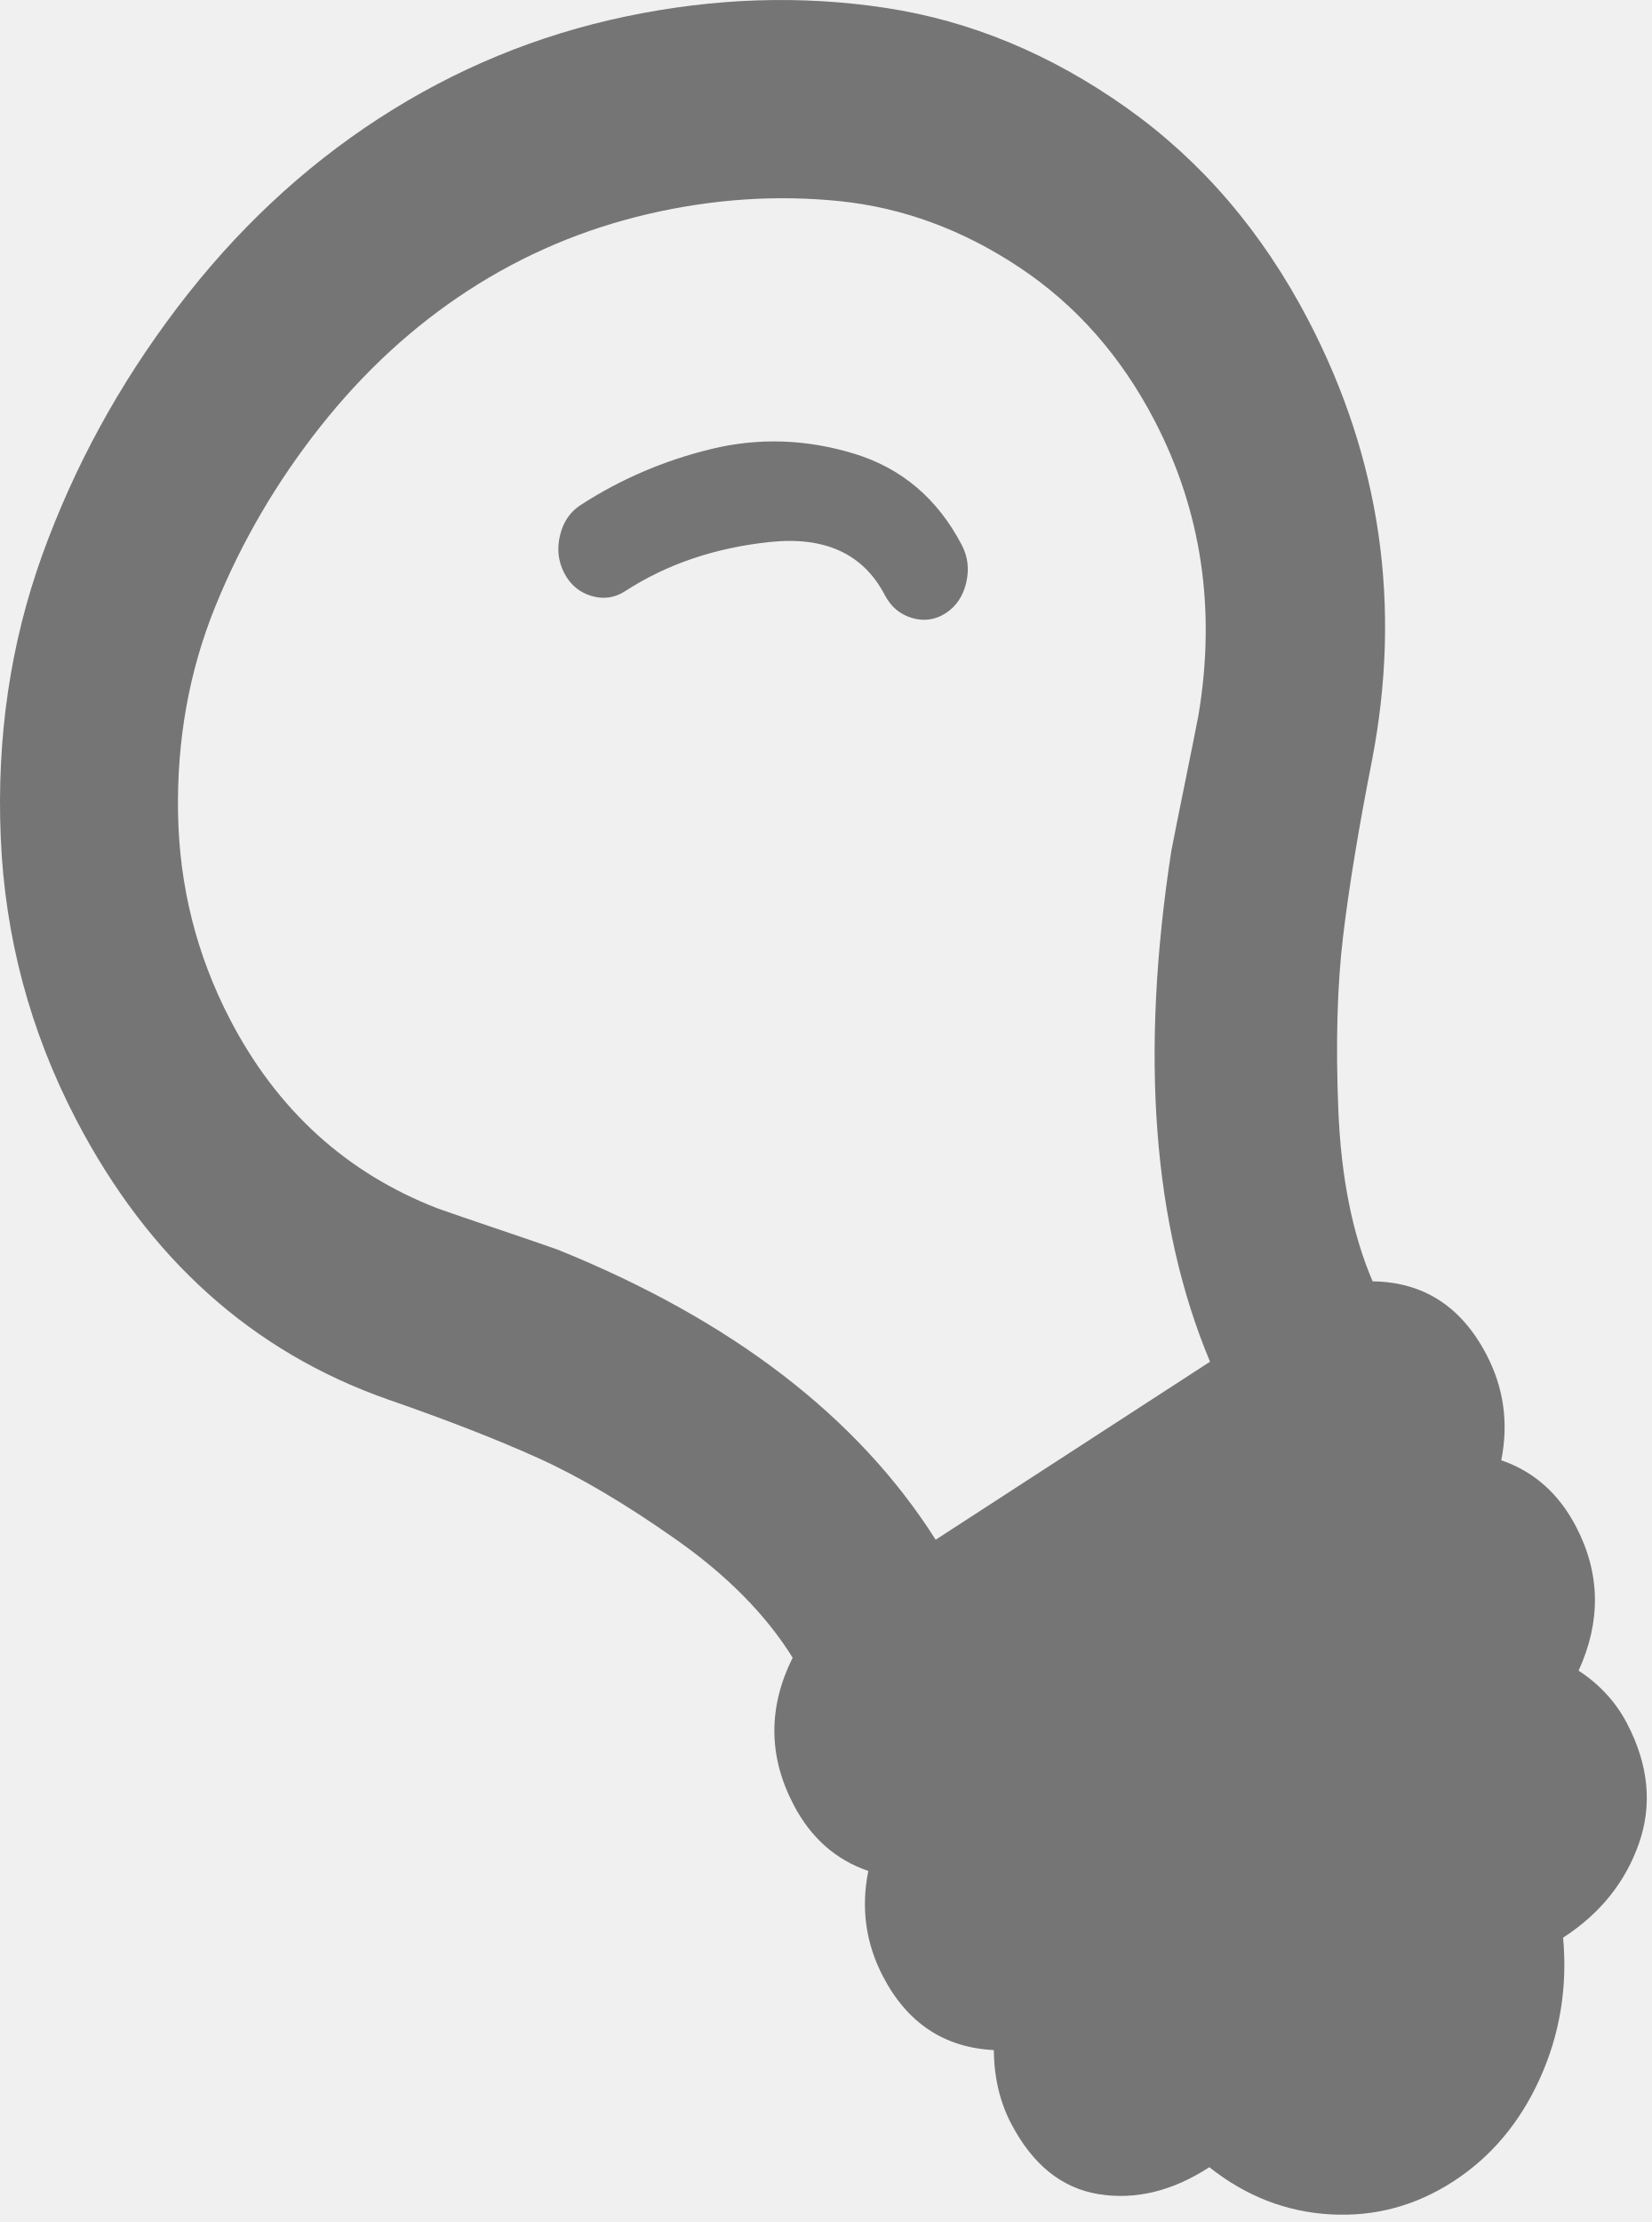
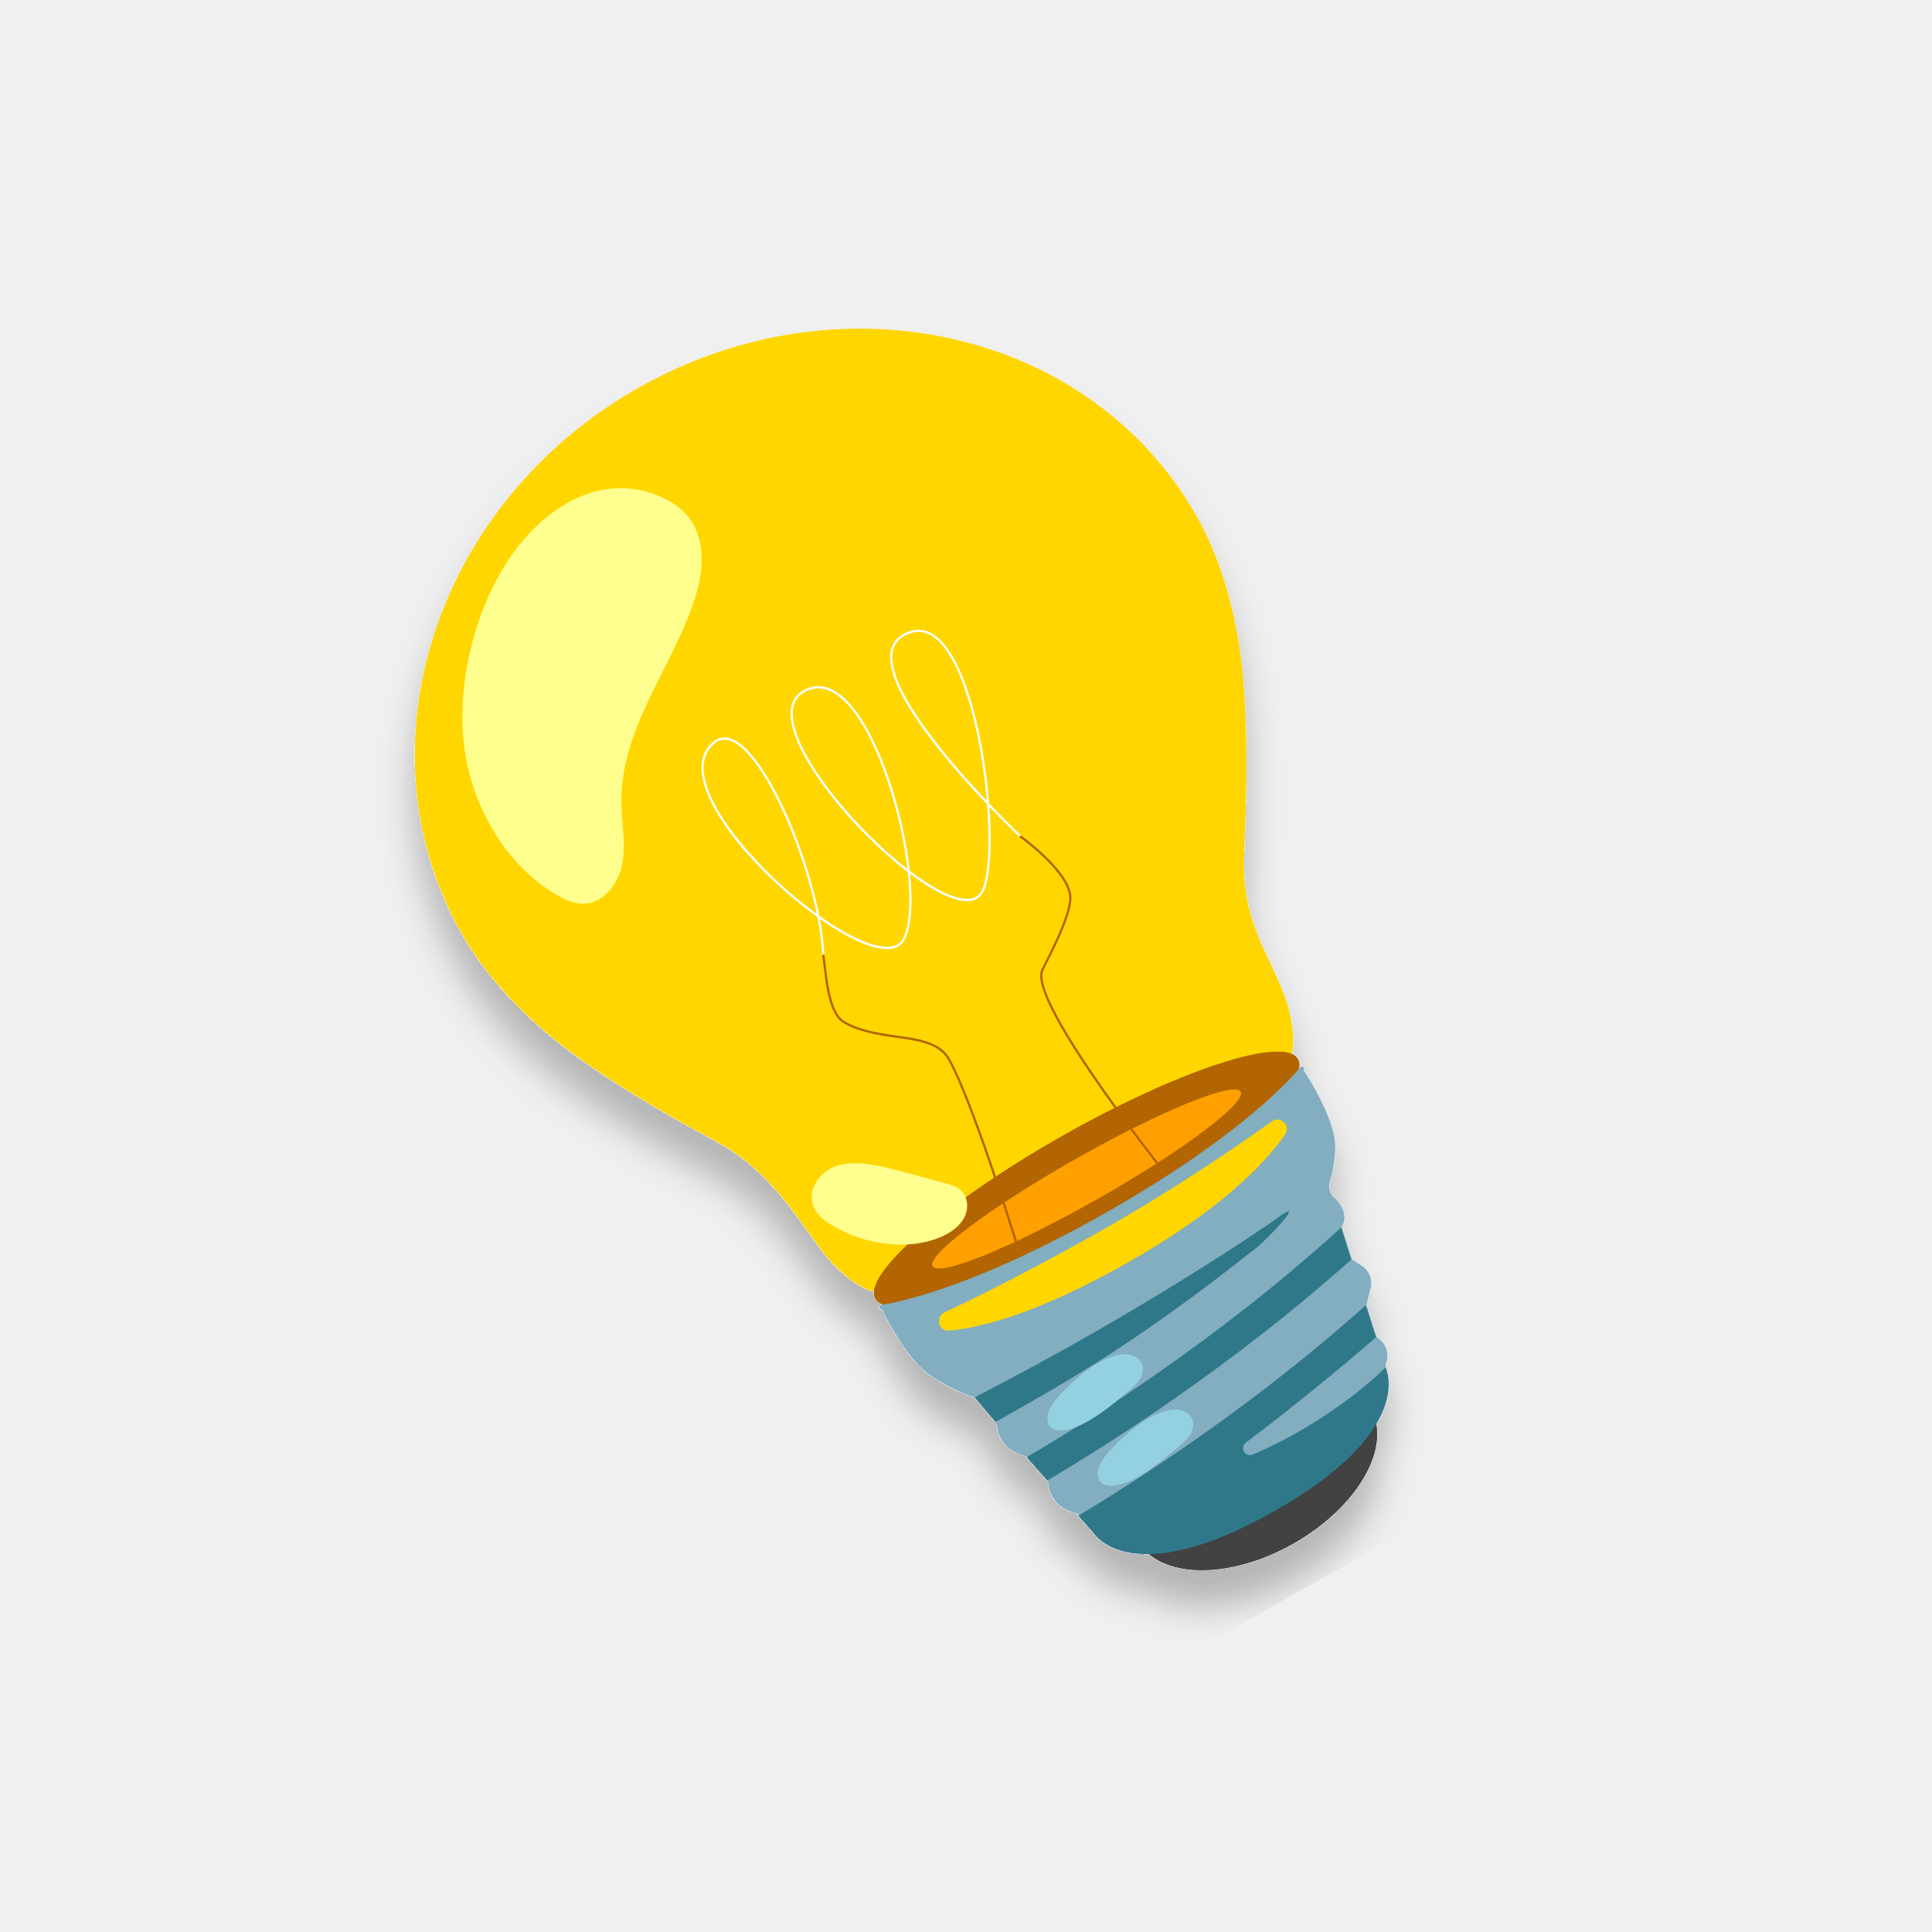
- <svg xmlns="http://www.w3.org/2000/svg" width="113" height="152" viewBox="0 0 113 152" fill="none">
-   <path d="M65.809 37.294C66.224 38.091 66.323 38.949 66.104 39.869C65.886 40.789 65.42 41.481 64.707 41.944C63.993 42.407 63.224 42.516 62.399 42.273C61.575 42.029 60.955 41.509 60.541 40.713C59.073 37.895 56.458 36.682 52.697 37.074C48.935 37.465 45.628 38.587 42.774 40.438C42.06 40.901 41.291 41.011 40.467 40.767C39.642 40.523 39.022 40.003 38.608 39.207C38.193 38.411 38.095 37.553 38.313 36.632C38.531 35.712 38.997 35.021 39.711 34.558C42.455 32.778 45.441 31.496 48.668 30.714C51.895 29.931 55.144 30.036 58.415 31.028C61.685 32.021 64.15 34.109 65.809 37.294ZM78.982 28.749C76.685 24.339 73.6 20.849 69.729 18.28C65.857 15.711 61.768 14.205 57.462 13.761C53.155 13.318 48.791 13.609 44.368 14.634C39.945 15.66 35.84 17.401 32.053 19.857C28.266 22.314 24.879 25.433 21.892 29.215C18.905 32.997 16.519 37.085 14.733 41.481C12.947 45.876 12.097 50.587 12.181 55.613C12.266 60.639 13.457 65.357 15.754 69.767C18.976 75.954 23.714 80.256 29.967 82.674C30.867 82.991 32.23 83.459 34.057 84.076C35.884 84.694 37.248 85.162 38.147 85.48C50.054 90.293 58.678 96.91 64.017 105.328L82.788 93.151C78.876 83.806 77.991 72.17 80.135 58.241C80.333 57.211 80.643 55.657 81.067 53.58C81.49 51.502 81.8 49.949 81.998 48.919C83.21 41.659 82.204 34.935 78.982 28.749ZM89.52 21.913C94.465 31.407 95.914 41.448 93.866 52.037C92.96 56.641 92.303 60.631 91.897 64.009C91.49 67.387 91.38 71.371 91.568 75.961C91.756 80.552 92.538 84.449 93.914 87.654C97.387 87.696 99.985 89.37 101.708 92.678C102.888 94.944 103.223 97.349 102.713 99.893C104.946 100.657 106.653 102.172 107.834 104.438C109.493 107.623 109.55 110.905 108.005 114.284C109.453 115.23 110.559 116.438 111.325 117.908C112.793 120.725 113.061 123.46 112.13 126.113C111.198 128.766 109.47 130.912 106.946 132.549C107.252 135.957 106.722 139.169 105.356 142.185C103.99 145.202 102.017 147.547 99.438 149.221C96.858 150.894 94.056 151.647 91.031 151.479C88.006 151.31 85.243 150.235 82.741 148.252C80.216 149.89 77.691 150.504 75.164 150.094C72.638 149.684 70.641 148.071 69.173 145.253C68.407 143.783 68.014 142.112 67.994 140.241C64.599 140.067 62.072 138.387 60.413 135.202C59.232 132.936 58.897 130.531 59.408 127.987C57.174 127.223 55.467 125.708 54.287 123.442C52.564 120.134 52.546 116.786 54.232 113.397C52.417 110.477 49.769 107.79 46.288 105.337C42.807 102.883 39.65 101.017 36.819 99.74C33.987 98.463 30.555 97.125 26.522 95.726C17.263 92.472 10.161 86.098 5.216 76.604C2.057 70.54 0.335 64.097 0.05 57.276C-0.236 50.454 0.71 44.022 2.886 37.98C5.063 31.938 8.144 26.293 12.129 21.044C16.114 15.795 20.713 11.48 25.927 8.097C31.142 4.715 36.778 2.39 42.837 1.122C48.896 -0.145 54.816 -0.339 60.598 0.54C66.38 1.419 71.856 3.685 77.026 7.338C82.197 10.991 86.361 15.849 89.52 21.913Z" fill="#757575" />
+ <svg xmlns="http://www.w3.org/2000/svg" width="214" height="214" viewBox="0 0 214 214" fill="none">
+   <g clip-path="url(#clip0_292_2)" filter="url(#filter0_d_292_2)">
+     <path d="M143.262 170.992C150.385 166.954 154.23 160.275 151.849 156.074C149.468 151.873 141.762 151.741 134.639 155.778C127.515 159.816 123.671 166.495 126.052 170.696C128.433 174.897 136.138 175.029 143.262 170.992Z" fill="#424242" />
+     <path d="M70.698 42.968C48.209 55.715 39.441 82.773 51.124 103.385C54.171 108.762 59.052 113.593 64.304 117.313C71.682 122.546 78.308 125.755 80.475 127.092C86.501 130.809 89.297 136.737 92.138 139.835C97.458 145.615 103.455 145.402 122.595 134.554C141.734 123.705 144.552 119.078 142.793 111.97C141.602 107.133 137.878 103.224 137.78 96.162C137.746 93.615 138.442 84.721 137.747 75.685C137.253 69.269 135.616 62.599 132.568 57.222C120.906 36.599 93.188 30.221 70.698 42.968Z" fill="#FFD600" />
+     <path d="M123.059 135.348C135.986 128.021 145.258 119.95 143.769 117.323C142.279 114.695 130.592 118.504 117.665 125.831C104.738 133.159 95.466 141.229 96.955 143.857C98.445 146.485 110.132 142.675 123.059 135.348Z" fill="#B26500" />
+     <path d="M123.059 135.348C135.986 128.021 145.258 119.95 143.769 117.323C142.279 114.695 130.592 118.504 117.665 125.831C104.738 133.159 95.466 141.229 96.955 143.857C98.445 146.485 110.132 142.675 123.059 135.348Z" fill="#B26500" />
+     <path d="M121.608 132.787C131.029 127.447 138.109 122.134 137.421 120.921C136.733 119.707 128.538 123.052 119.116 128.392C109.695 133.732 102.615 139.045 103.303 140.259C103.991 141.473 112.186 138.128 121.608 132.787Z" fill="#FFA000" />
+     <path d="M91.193 105.737C91.475 107.776 91.698 112.174 93.465 113.203C97.571 115.597 103.258 114.066 105.12 117.352C107.962 122.366 113.523 140.682 113.523 140.682M112.97 92.604C112.97 92.604 118.262 96.37 118.549 99.239C118.759 101.375 115.764 106.709 115.437 107.501C113.926 111.176 130.108 131.296 130.108 131.296" stroke="#B26500" stroke-width="0.25" stroke-miterlimit="10" />
+     <path d="M91.193 105.737C90.751 96.402 83.254 78.774 79.07 82.259C72.011 88.135 97.118 109.849 100.115 104.02C103.112 98.191 96.372 72.523 89.069 76.549C81.766 80.576 105.681 104.714 108.814 98.751C111.287 94.037 107.907 65.914 100.097 70.341C93.451 74.108 112.981 92.598 112.981 92.598" stroke="white" stroke-width="0.25" stroke-miterlimit="10" />
+     <path d="M144.278 118.345C144.278 118.345 139.814 124.794 122.605 134.548C105.397 144.302 97.571 144.819 97.571 144.819C97.571 144.819 100.295 150.52 102.973 152.286C106.192 154.409 107.952 154.778 107.952 154.778L110.316 157.456L110.513 158.401C110.775 159.634 111.663 160.654 112.865 161.058L113.77 161.362L116.046 163.935L116.165 164.642C116.394 165.992 117.379 167.083 118.695 167.465L119.336 167.652L121.192 169.757C121.192 169.757 126.803 173.738 140.438 166.009C154.072 158.281 153.54 151.423 153.54 151.423L153.468 151.196L153.588 150.761C153.834 149.903 153.556 148.989 152.878 148.415L152.482 148.089L151.354 144.556L151.821 142.67C152.053 141.736 151.673 140.767 150.876 140.232L149.744 139.478L148.62 135.928L148.859 135.356C149.096 134.306 148.514 133.254 147.831 132.697C147.297 132.252 147.105 131.515 147.307 130.851C147.616 129.83 147.93 128.369 147.887 126.801C147.814 123.614 144.278 118.345 144.278 118.345Z" fill="#82AEC0" />
+     <path d="M107.952 154.778L110.264 157.514C116.455 153.962 124.92 149.573 139.393 138.029C141.894 135.751 144.609 132.507 141.102 135.199C141.096 135.189 127.283 144.865 107.952 154.778ZM115.994 163.992C122.798 159.981 136.451 151.34 149.68 139.514L148.556 135.965C134.809 148.493 120.332 157.544 113.712 161.409L115.994 163.992ZM151.284 144.582C139.036 155.527 126.408 163.714 119.432 167.894L121.124 169.81C121.124 169.81 125.176 176.436 141.125 167.396C157.075 158.356 153.471 151.476 153.471 151.476C153.471 151.476 147.765 157.275 138.852 161.073C138.764 161.123 138.667 161.156 138.567 161.169C138.466 161.183 138.364 161.176 138.266 161.15C138.068 161.097 137.899 160.967 137.797 160.79C137.694 160.612 137.666 160.401 137.719 160.204C137.773 160.006 137.902 159.837 138.079 159.734C142.708 156.237 148.126 151.869 152.412 148.115L151.284 144.582Z" fill="#2F7889" />
+     <path d="M97.645 144.776C97.645 144.776 106.218 143.836 122.541 134.584C138.864 125.332 144.203 118.387 144.203 118.387" stroke="#82AEC0" stroke-width="0.5" stroke-miterlimit="10" stroke-linecap="round" />
+     <path d="M59.456 58.249C63.047 54.861 67.7 52.899 72.743 54.834C74.167 55.38 75.507 56.227 76.406 57.466C78.15 59.846 77.938 63.152 77.064 65.987C74.575 74.08 68.359 80.845 68.857 89.782C68.971 91.874 69.329 93.997 68.847 96.032C68.365 98.067 66.766 100.045 64.671 100.104C63.564 100.14 62.499 99.63 61.541 99.059C55.452 95.378 51.775 88.37 51.274 81.268C50.737 73.481 53.687 63.69 59.456 58.249Z" fill="#FFFF8D" />
+     <path d="M105.146 147.39C103.965 147.495 103.54 145.875 104.607 145.37C108.193 143.689 114.227 140.706 121.962 136.322C130.113 131.702 136.937 127.03 140.865 124.212C141.84 123.519 143.039 124.714 142.337 125.689C139.974 129.031 135.054 134.103 124.94 139.835C115.072 145.429 108.802 147.051 105.146 147.39Z" fill="#FFD600" />
+     <path d="M117.11 154.845C116.541 155.507 116.004 156.276 116.016 157.143C116.027 157.461 116.11 157.781 116.32 158.028C116.636 158.385 117.172 158.461 117.648 158.431C118.601 158.37 119.498 157.989 120.326 157.534C122.034 156.594 123.538 155.318 125.032 154.049C125.479 153.668 125.937 153.282 126.246 152.783C126.555 152.283 126.703 151.65 126.493 151.106C126.219 150.373 125.37 149.995 124.602 150.007C121.94 150.036 118.742 152.948 117.11 154.845ZM122.685 160.975C122.115 161.636 121.579 162.406 121.591 163.273C121.602 163.591 121.684 163.91 121.895 164.157C122.21 164.514 122.747 164.591 123.223 164.561C124.175 164.5 125.073 164.118 125.9 163.663C127.609 162.723 129.113 161.448 130.606 160.178C131.053 159.798 131.511 159.412 131.82 158.912C132.129 158.413 132.277 157.779 132.068 157.236C131.794 156.503 130.945 156.124 130.176 156.137C127.52 156.176 124.311 159.095 122.685 160.975Z" fill="#94D1E0" />
+     <path d="M104.269 136.99C105.295 136.536 106.271 135.87 106.796 134.882C107.321 133.893 107.239 132.53 106.388 131.8C105.945 131.417 105.354 131.244 104.786 131.087C103.538 130.751 102.291 130.415 101.054 130.073C99.666 129.69 98.285 129.317 96.871 129.061C94.687 128.664 92.033 128.632 90.594 130.645C89.365 132.357 89.829 134.095 91.466 135.268C94.927 137.718 100.318 138.723 104.269 136.99Z" fill="#FFFF8D" />
+   </g>
+   <defs>
+     <filter id="filter0_d_292_2" x="-4" y="2.21198e-05" width="221.96" height="221.96" filterUnits="userSpaceOnUse" color-interpolation-filters="sRGB">
+       <feFlood flood-opacity="0" result="BackgroundImageFix" />
+       <feColorMatrix in="SourceAlpha" type="matrix" values="0 0 0 0 0 0 0 0 0 0 0 0 0 0 0 0 0 0 127 0" result="hardAlpha" />
+       <feOffset dy="4" />
+       <feGaussianBlur stdDeviation="2" />
+       <feComposite in2="hardAlpha" operator="out" />
+       <feColorMatrix type="matrix" values="0 0 0 0 0 0 0 0 0 0 0 0 0 0 0 0 0 0 0.25 0" />
+       <feBlend mode="normal" in2="BackgroundImageFix" result="effect1_dropShadow_292_2" />
+       <feBlend mode="normal" in="SourceGraphic" in2="effect1_dropShadow_292_2" result="shape" />
+     </filter>
+     <clipPath id="clip0_292_2">
+       <rect width="156.969" height="156.969" fill="white" transform="translate(0 77.4015) rotate(-29.5446)" />
+     </clipPath>
+   </defs>
</svg>
